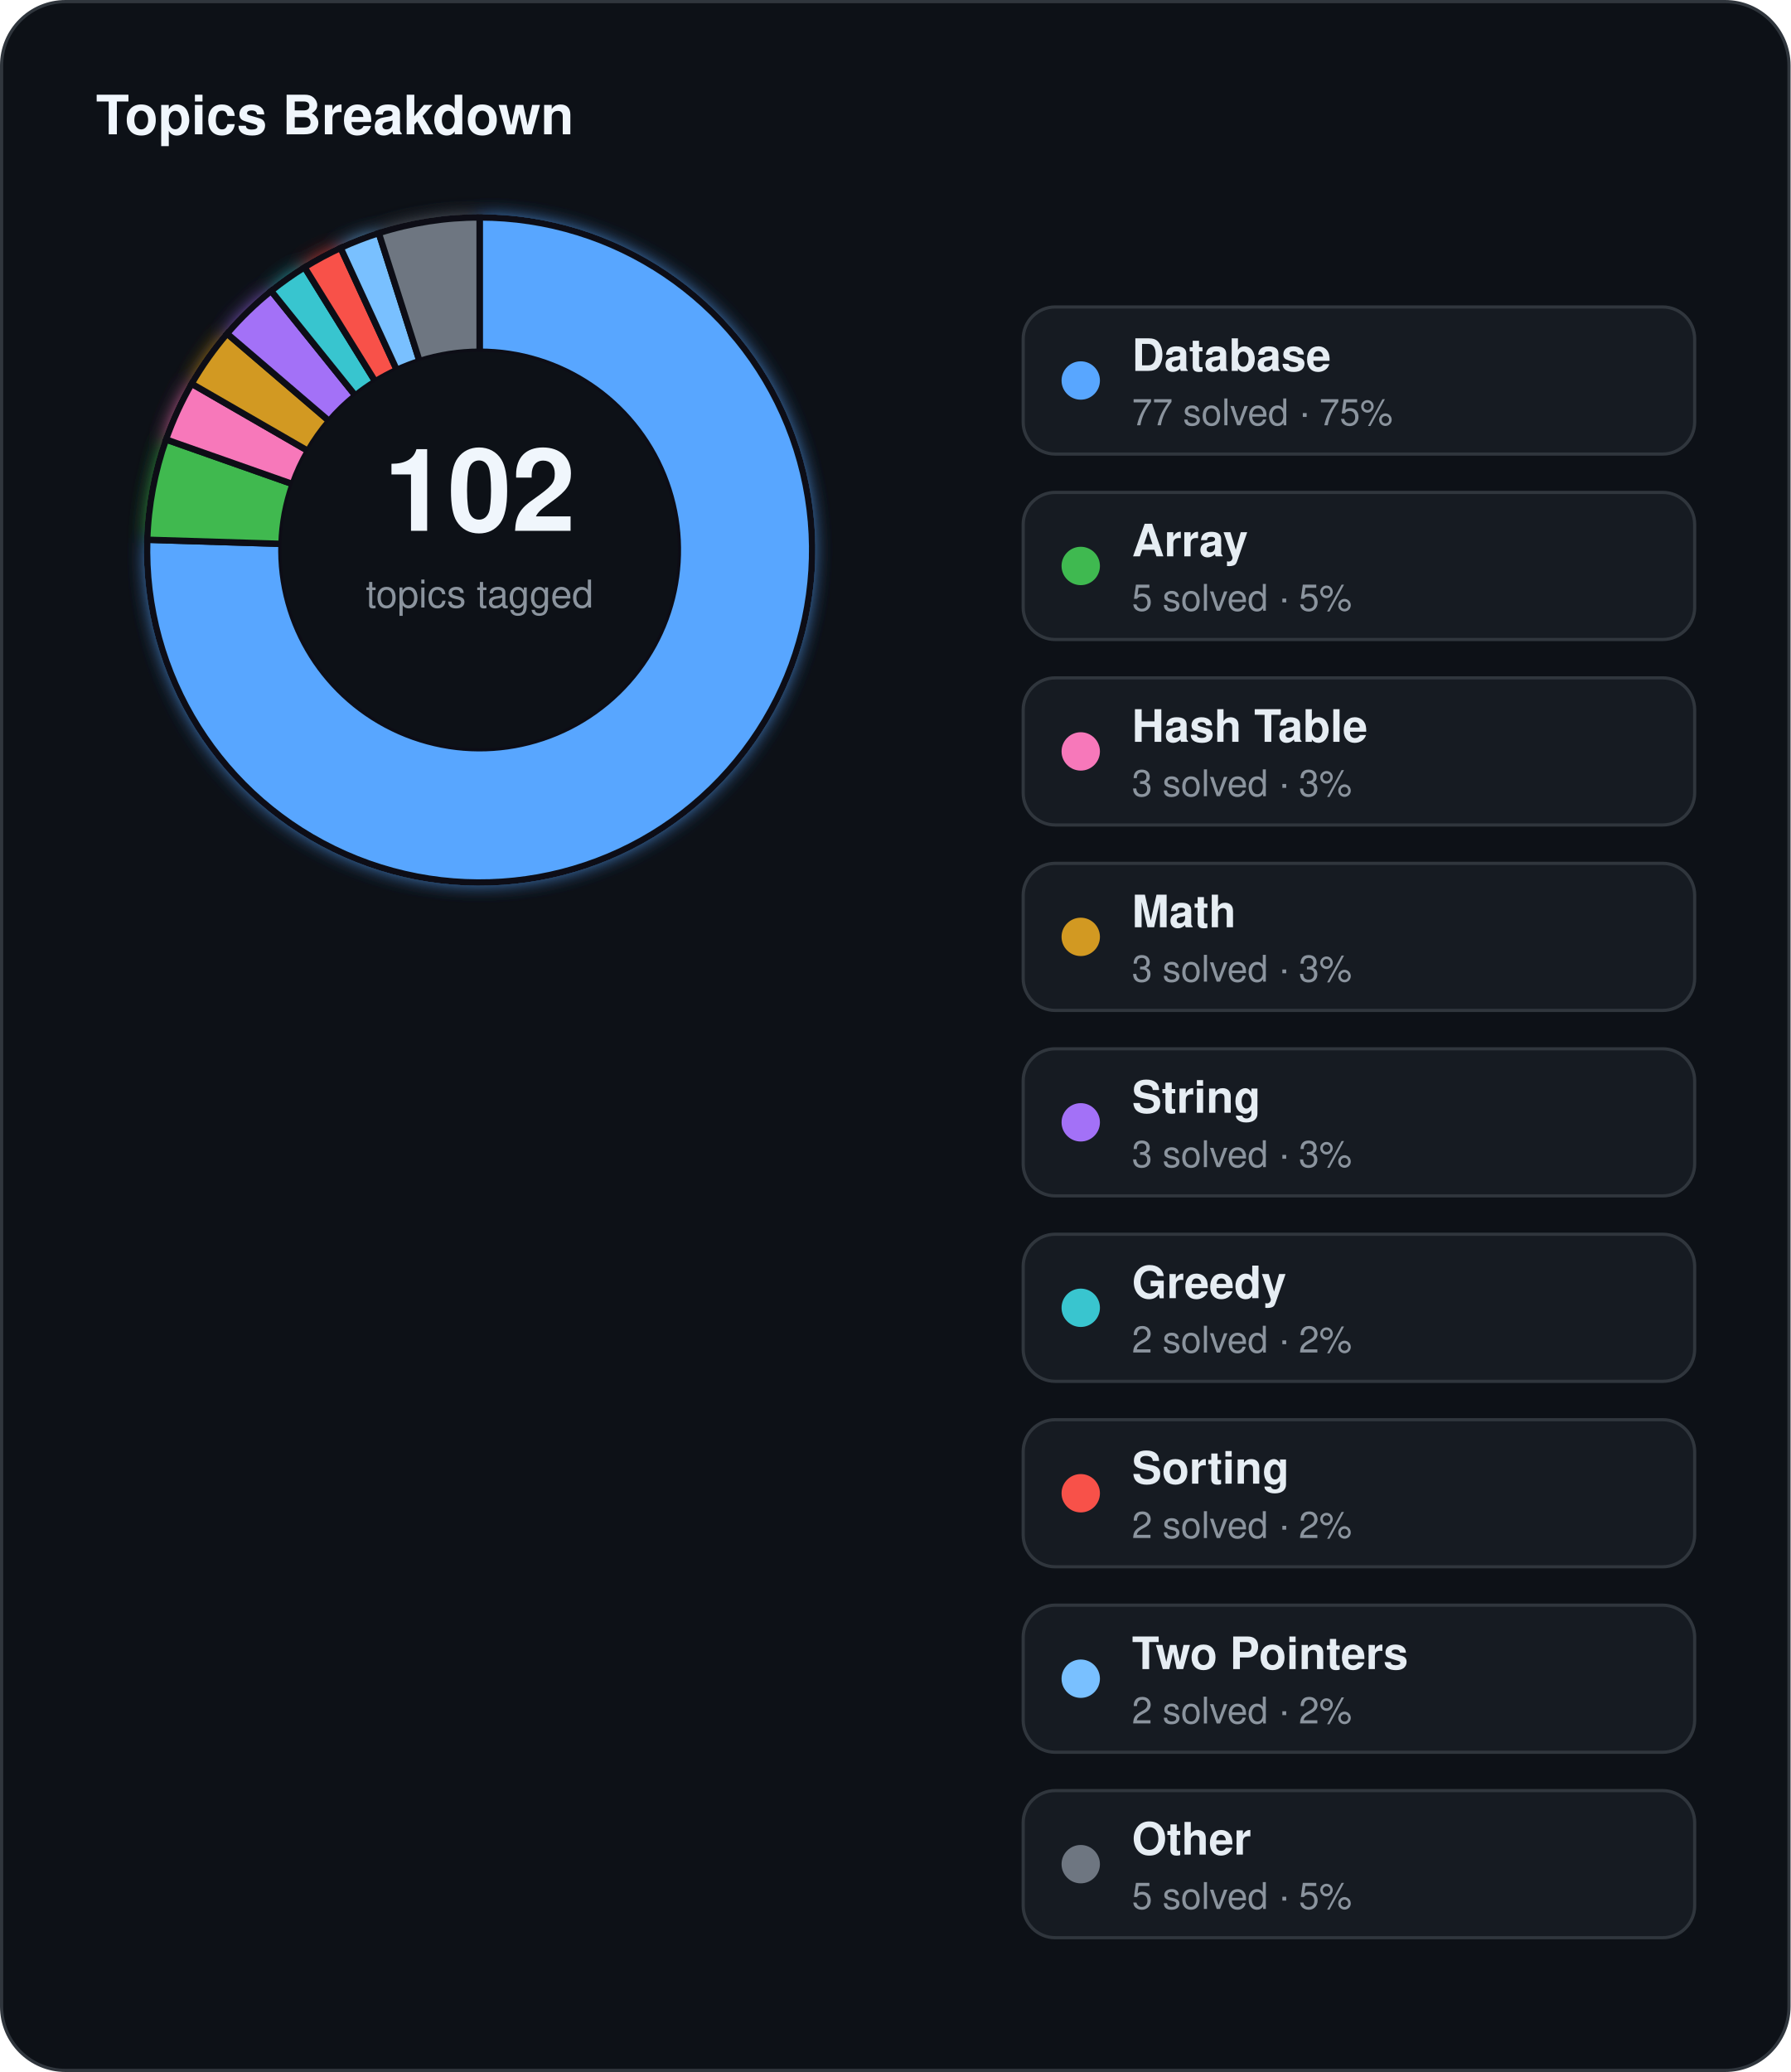
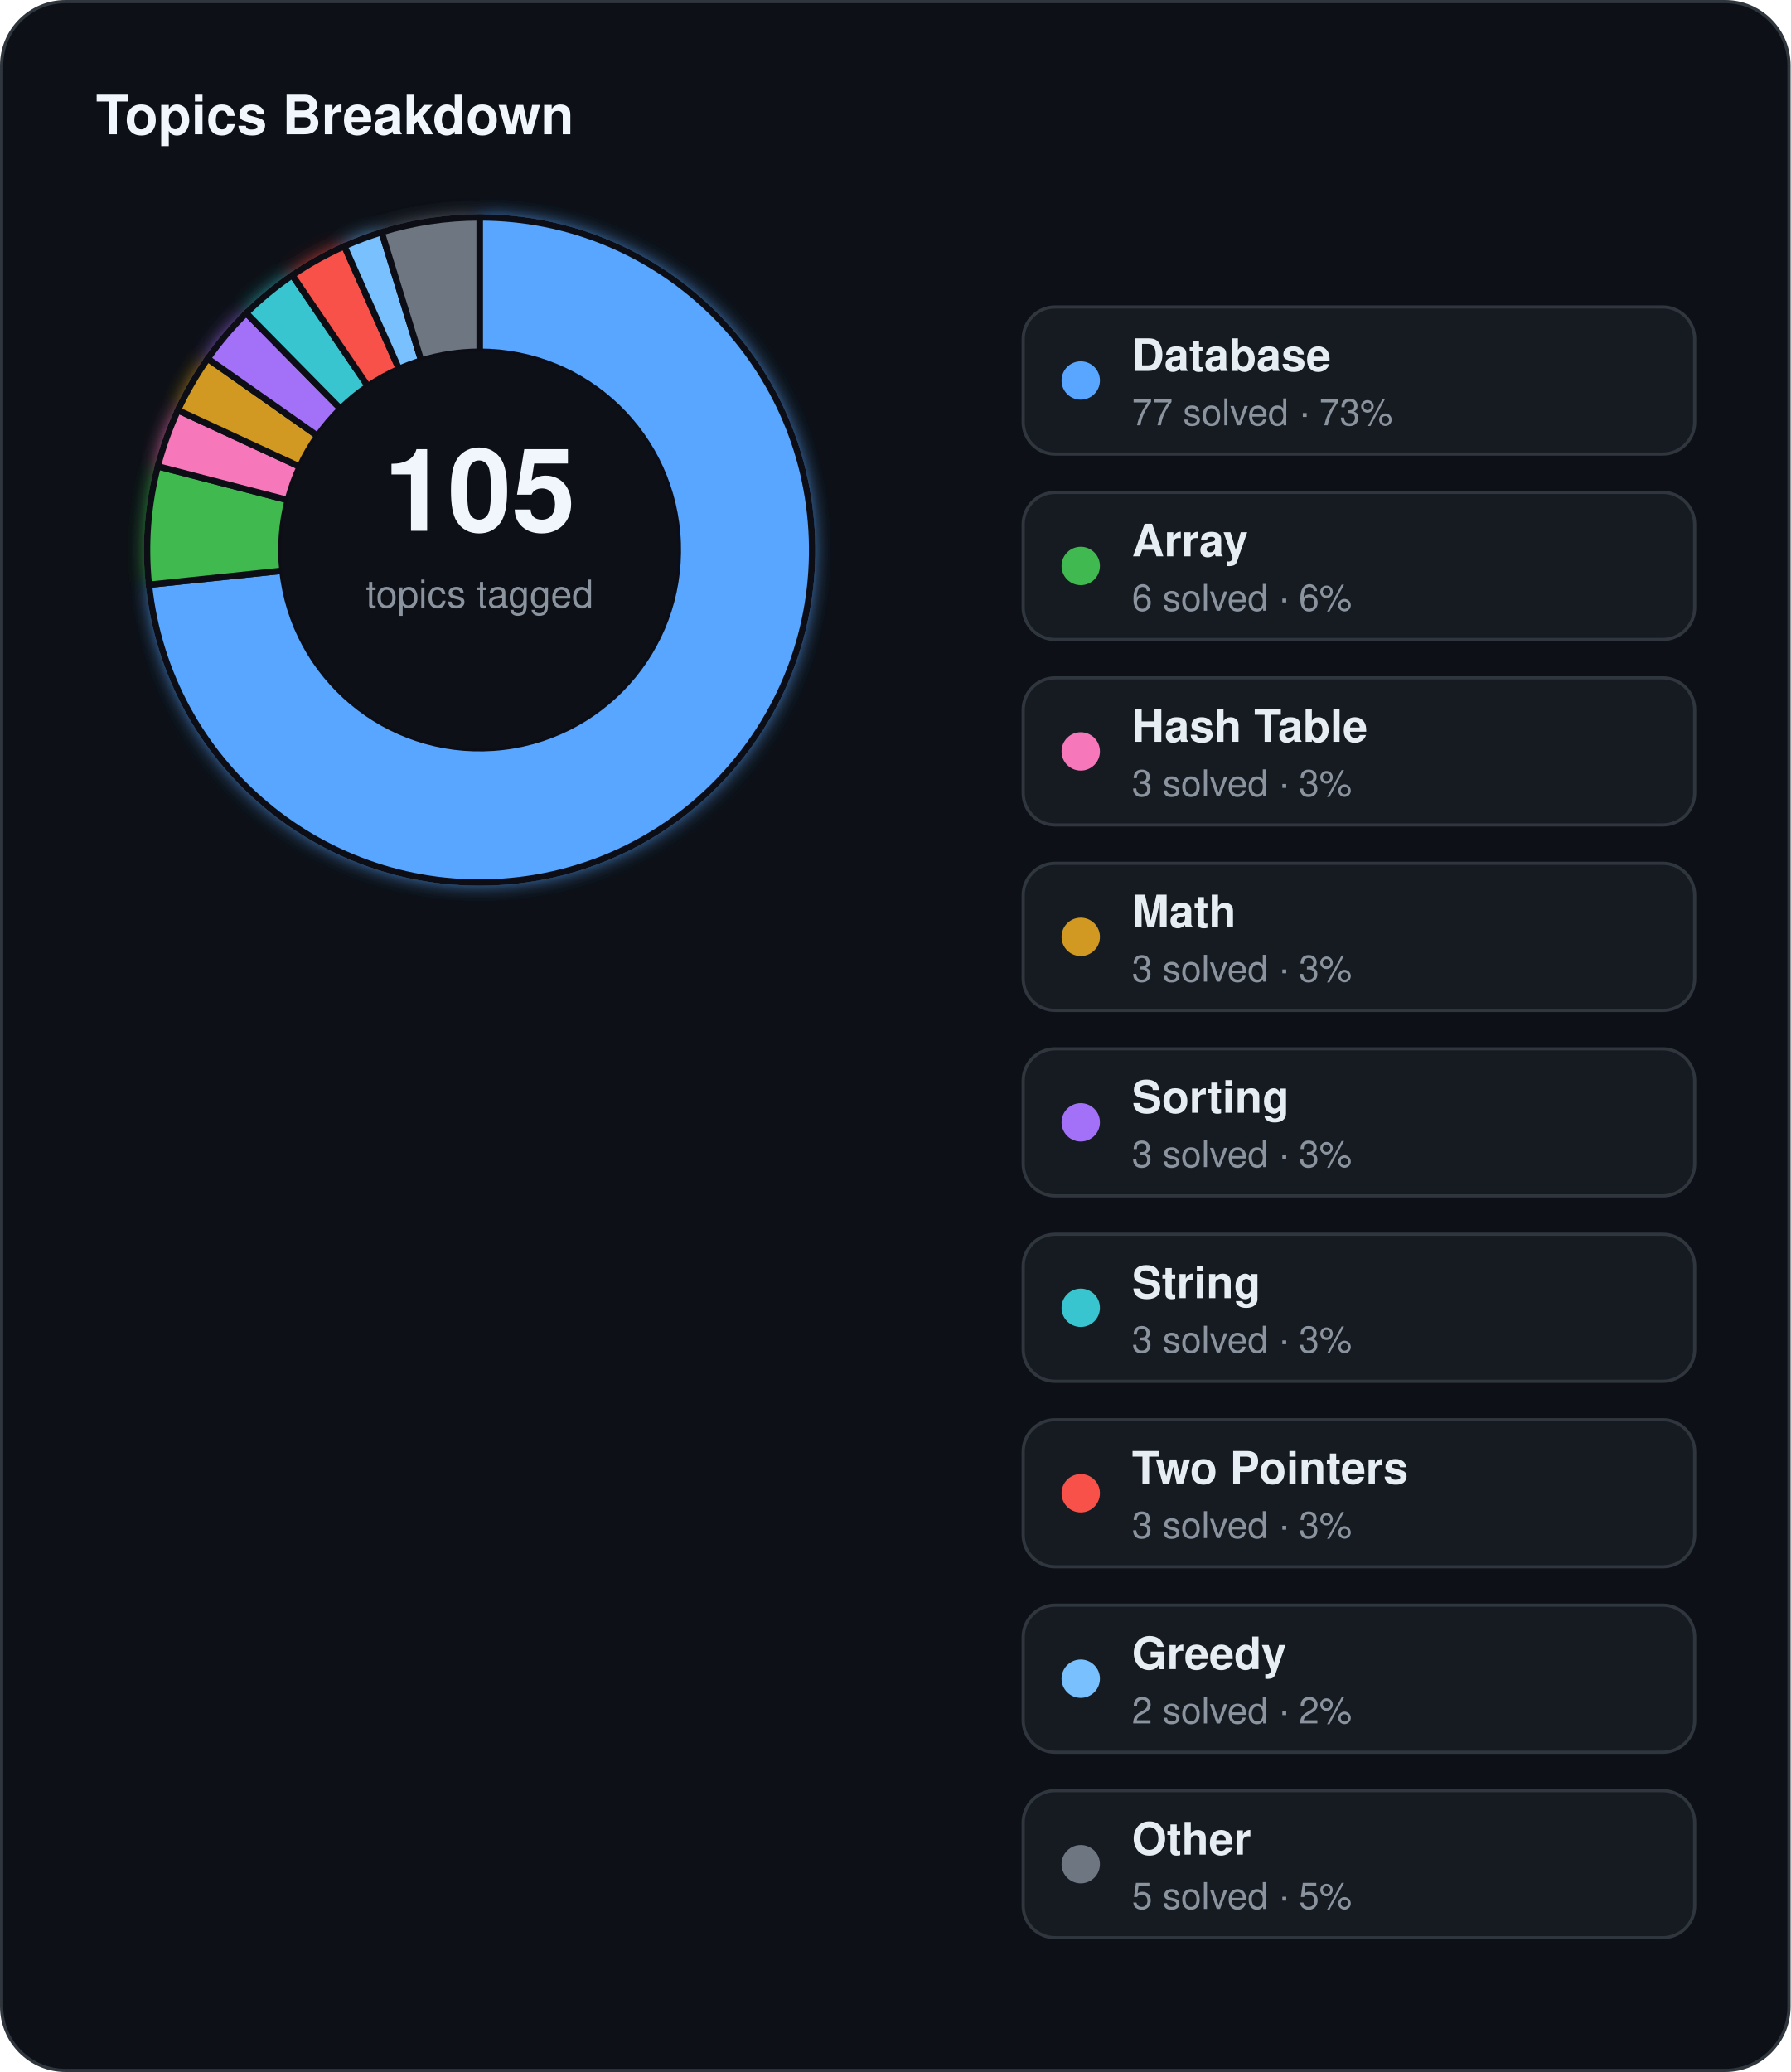
<svg xmlns="http://www.w3.org/2000/svg" width="560" height="648" viewBox="0 0 560 648">
  <defs>
    <filter id="topics-glow" x="-60%" y="-60%" width="220%" height="220%">
      <feGaussianBlur stdDeviation="3" result="blur" />
      <feMerge>
        <feMergeNode in="blur" />
        <feMergeNode in="SourceGraphic" />
      </feMerge>
    </filter>
  </defs>
  <rect x="0.5" y="0.5" width="559" height="647" rx="20" fill="#0d1117" stroke="#30363d" stroke-width="1" />
  <text x="30" y="42" fill="#f0f6fc" font-family="Segoe UI, Helvetica, Arial, sans-serif" font-size="17" font-weight="700">Topics Breakdown</text>
  <g filter="url(#topics-glow)">
-     <path d="M 150.00,68.00 A 104,104 0 1 1 46.05,168.80 L 88.03,170.09 A 62,62 0 1 0 150.00,110.00 Z" fill="#58a6ff" stroke="#0d1117" stroke-width="2" />
-     <path d="M 46.05,168.80 A 104,104 0 0 1 51.91,137.44 L 91.52,151.39 A 62,62 0 0 0 88.03,170.09 Z" fill="#3fb950" stroke="#0d1117" stroke-width="2" />
-     <path d="M 51.91,137.44 A 104,104 0 0 1 59.93,120.00 L 96.31,141.00 A 62,62 0 0 0 91.52,151.39 Z" fill="#f778ba" stroke="#0d1117" stroke-width="2" />
-     <path d="M 59.93,120.00 A 104,104 0 0 1 71.02,104.34 L 102.92,131.66 A 62,62 0 0 0 96.31,141.00 Z" fill="#d29922" stroke="#0d1117" stroke-width="2" />
-     <path d="M 71.02,104.34 A 104,104 0 0 1 84.80,90.98 L 111.13,123.70 A 62,62 0 0 0 102.92,131.66 Z" fill="#a371f7" stroke="#0d1117" stroke-width="2" />
-     <path d="M 84.80,90.98 A 104,104 0 0 1 95.25,83.58 L 117.36,119.29 A 62,62 0 0 0 111.13,123.70 Z" fill="#39c5cf" stroke="#0d1117" stroke-width="2" />
-     <path d="M 95.25,83.58 A 104,104 0 0 1 106.53,77.52 L 124.09,115.68 A 62,62 0 0 0 117.36,119.29 Z" fill="#f85149" stroke="#0d1117" stroke-width="2" />
-     <path d="M 106.53,77.52 A 104,104 0 0 1 118.47,72.89 L 131.20,112.92 A 62,62 0 0 0 124.09,115.68 Z" fill="#79c0ff" stroke="#0d1117" stroke-width="2" />
-     <path d="M 118.47,72.89 A 104,104 0 0 1 150.00,68.00 L 150.00,110.00 A 62,62 0 0 0 131.20,112.92 Z" fill="#6e7681" stroke="#0d1117" stroke-width="2" />
+     <path d="M 150.00,68.00 A 104,104 0 1 1 46.57,182.87 L 88.34,178.48 A 62,62 0 1 0 150.00,110.00 Z" fill="#58a6ff" stroke="#0d1117" stroke-width="2" />
+     <path d="M 46.57,182.87 A 104,104 0 0 1 49.35,145.83 L 89.99,156.40 A 62,62 0 0 0 88.34,178.48 Z" fill="#3fb950" stroke="#0d1117" stroke-width="2" />
+     <path d="M 49.35,145.83 A 104,104 0 0 1 55.63,128.28 L 93.74,145.94 A 62,62 0 0 0 89.99,156.40 Z" fill="#f778ba" stroke="#0d1117" stroke-width="2" />
+     <path d="M 55.63,128.28 A 104,104 0 0 1 64.96,112.14 L 99.30,136.31 A 62,62 0 0 0 93.74,145.94 Z" fill="#d29922" stroke="#0d1117" stroke-width="2" />
+     <path d="M 64.96,112.14 A 104,104 0 0 1 77.01,97.91 L 106.49,127.83 A 62,62 0 0 0 99.30,136.31 Z" fill="#a371f7" stroke="#0d1117" stroke-width="2" />
+     <path d="M 77.01,97.91 A 104,104 0 0 1 91.41,86.07 L 115.07,120.77 A 62,62 0 0 0 106.49,127.83 Z" fill="#39c5cf" stroke="#0d1117" stroke-width="2" />
+     <path d="M 91.41,86.07 A 104,104 0 0 1 107.70,76.99 L 124.78,115.36 A 62,62 0 0 0 115.07,120.77 Z" fill="#f85149" stroke="#0d1117" stroke-width="2" />
+     <path d="M 107.70,76.99 A 104,104 0 0 1 119.35,72.62 L 131.73,112.75 A 62,62 0 0 0 124.78,115.36 Z" fill="#79c0ff" stroke="#0d1117" stroke-width="2" />
+     <path d="M 119.35,72.62 A 104,104 0 0 1 150.00,68.00 L 150.00,110.00 A 62,62 0 0 0 131.73,112.75 Z" fill="#6e7681" stroke="#0d1117" stroke-width="2" />
  </g>
  <circle cx="150" cy="172" r="62" fill="#0d1117" />
-   <text x="150" y="166" text-anchor="middle" fill="#f0f6fc" font-family="Segoe UI, Helvetica, Arial, sans-serif" font-size="36" font-weight="700">102</text>
+   <text x="150" y="166" text-anchor="middle" fill="#f0f6fc" font-family="Segoe UI, Helvetica, Arial, sans-serif" font-size="36" font-weight="700">105</text>
  <text x="150" y="190" text-anchor="middle" fill="#8b949e" font-family="Segoe UI, Helvetica, Arial, sans-serif" font-size="12">topics tagged</text>
  <rect x="320" y="96" width="210" height="46" rx="10" fill="#161b22" stroke="#30363d" stroke-width="1" />
  <circle cx="338" cy="119" r="6" fill="#58a6ff" />
  <text x="354" y="116" fill="#e6edf3" font-family="Segoe UI, Helvetica, Arial, sans-serif" font-size="14" font-weight="600">Database</text>
-   <text x="354" y="133" fill="#8b949e" font-family="Segoe UI, Helvetica, Arial, sans-serif" font-size="11.5">77 solved · 75%</text>
+   <text x="354" y="133" fill="#8b949e" font-family="Segoe UI, Helvetica, Arial, sans-serif" font-size="11.5">77 solved · 73%</text>
  <rect x="320" y="154" width="210" height="46" rx="10" fill="#161b22" stroke="#30363d" stroke-width="1" />
  <circle cx="338" cy="177" r="6" fill="#3fb950" />
  <text x="354" y="174" fill="#e6edf3" font-family="Segoe UI, Helvetica, Arial, sans-serif" font-size="14" font-weight="600">Array</text>
-   <text x="354" y="191" fill="#8b949e" font-family="Segoe UI, Helvetica, Arial, sans-serif" font-size="11.5">5 solved · 5%</text>
+   <text x="354" y="191" fill="#8b949e" font-family="Segoe UI, Helvetica, Arial, sans-serif" font-size="11.5">6 solved · 6%</text>
  <rect x="320" y="212" width="210" height="46" rx="10" fill="#161b22" stroke="#30363d" stroke-width="1" />
  <circle cx="338" cy="235" r="6" fill="#f778ba" />
  <text x="354" y="232" fill="#e6edf3" font-family="Segoe UI, Helvetica, Arial, sans-serif" font-size="14" font-weight="600">Hash Table</text>
  <text x="354" y="249" fill="#8b949e" font-family="Segoe UI, Helvetica, Arial, sans-serif" font-size="11.5">3 solved · 3%</text>
  <rect x="320" y="270" width="210" height="46" rx="10" fill="#161b22" stroke="#30363d" stroke-width="1" />
  <circle cx="338" cy="293" r="6" fill="#d29922" />
  <text x="354" y="290" fill="#e6edf3" font-family="Segoe UI, Helvetica, Arial, sans-serif" font-size="14" font-weight="600">Math</text>
  <text x="354" y="307" fill="#8b949e" font-family="Segoe UI, Helvetica, Arial, sans-serif" font-size="11.5">3 solved · 3%</text>
  <rect x="320" y="328" width="210" height="46" rx="10" fill="#161b22" stroke="#30363d" stroke-width="1" />
  <circle cx="338" cy="351" r="6" fill="#a371f7" />
-   <text x="354" y="348" fill="#e6edf3" font-family="Segoe UI, Helvetica, Arial, sans-serif" font-size="14" font-weight="600">String</text>
+   <text x="354" y="348" fill="#e6edf3" font-family="Segoe UI, Helvetica, Arial, sans-serif" font-size="14" font-weight="600">Sorting</text>
  <text x="354" y="365" fill="#8b949e" font-family="Segoe UI, Helvetica, Arial, sans-serif" font-size="11.5">3 solved · 3%</text>
  <rect x="320" y="386" width="210" height="46" rx="10" fill="#161b22" stroke="#30363d" stroke-width="1" />
  <circle cx="338" cy="409" r="6" fill="#39c5cf" />
-   <text x="354" y="406" fill="#e6edf3" font-family="Segoe UI, Helvetica, Arial, sans-serif" font-size="14" font-weight="600">Greedy</text>
-   <text x="354" y="423" fill="#8b949e" font-family="Segoe UI, Helvetica, Arial, sans-serif" font-size="11.5">2 solved · 2%</text>
+   <text x="354" y="406" fill="#e6edf3" font-family="Segoe UI, Helvetica, Arial, sans-serif" font-size="14" font-weight="600">String</text>
+   <text x="354" y="423" fill="#8b949e" font-family="Segoe UI, Helvetica, Arial, sans-serif" font-size="11.5">3 solved · 3%</text>
  <rect x="320" y="444" width="210" height="46" rx="10" fill="#161b22" stroke="#30363d" stroke-width="1" />
  <circle cx="338" cy="467" r="6" fill="#f85149" />
-   <text x="354" y="464" fill="#e6edf3" font-family="Segoe UI, Helvetica, Arial, sans-serif" font-size="14" font-weight="600">Sorting</text>
-   <text x="354" y="481" fill="#8b949e" font-family="Segoe UI, Helvetica, Arial, sans-serif" font-size="11.5">2 solved · 2%</text>
+   <text x="354" y="464" fill="#e6edf3" font-family="Segoe UI, Helvetica, Arial, sans-serif" font-size="14" font-weight="600">Two Pointers</text>
+   <text x="354" y="481" fill="#8b949e" font-family="Segoe UI, Helvetica, Arial, sans-serif" font-size="11.5">3 solved · 3%</text>
  <rect x="320" y="502" width="210" height="46" rx="10" fill="#161b22" stroke="#30363d" stroke-width="1" />
  <circle cx="338" cy="525" r="6" fill="#79c0ff" />
-   <text x="354" y="522" fill="#e6edf3" font-family="Segoe UI, Helvetica, Arial, sans-serif" font-size="14" font-weight="600">Two Pointers</text>
+   <text x="354" y="522" fill="#e6edf3" font-family="Segoe UI, Helvetica, Arial, sans-serif" font-size="14" font-weight="600">Greedy</text>
  <text x="354" y="539" fill="#8b949e" font-family="Segoe UI, Helvetica, Arial, sans-serif" font-size="11.5">2 solved · 2%</text>
  <rect x="320" y="560" width="210" height="46" rx="10" fill="#161b22" stroke="#30363d" stroke-width="1" />
  <circle cx="338" cy="583" r="6" fill="#6e7681" />
  <text x="354" y="580" fill="#e6edf3" font-family="Segoe UI, Helvetica, Arial, sans-serif" font-size="14" font-weight="600">Other</text>
  <text x="354" y="597" fill="#8b949e" font-family="Segoe UI, Helvetica, Arial, sans-serif" font-size="11.5">5 solved · 5%</text>
</svg>
